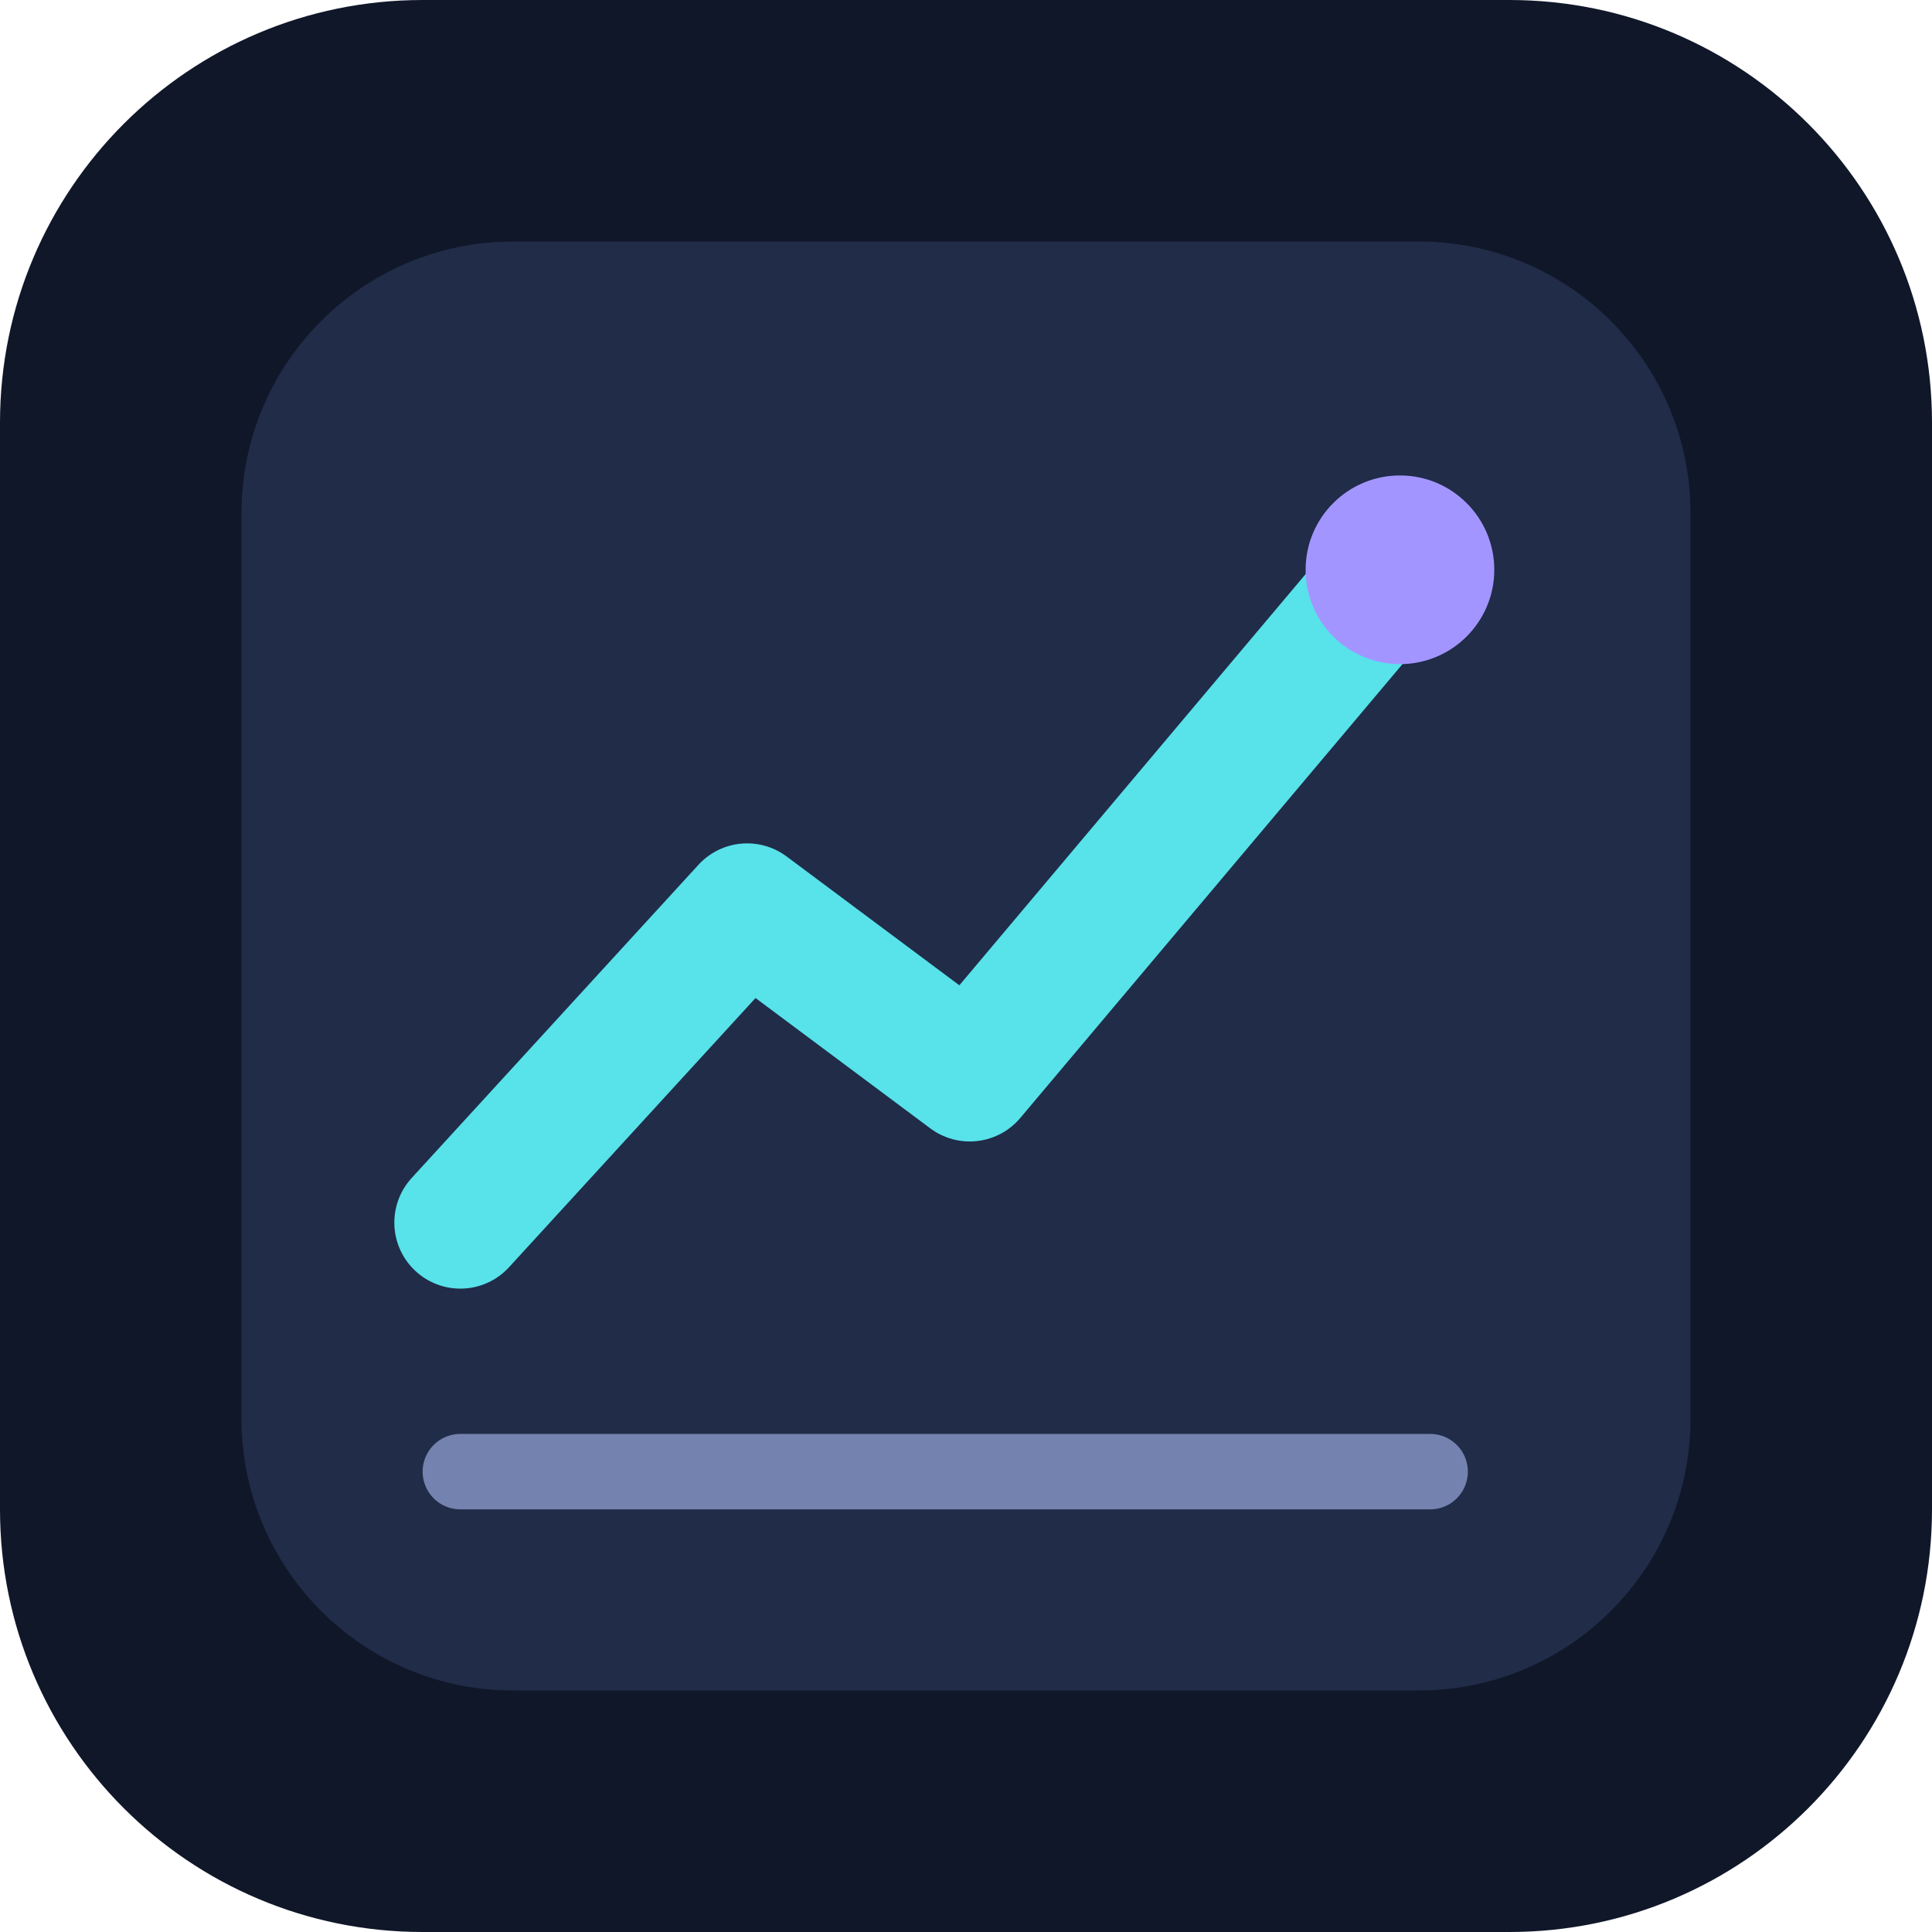
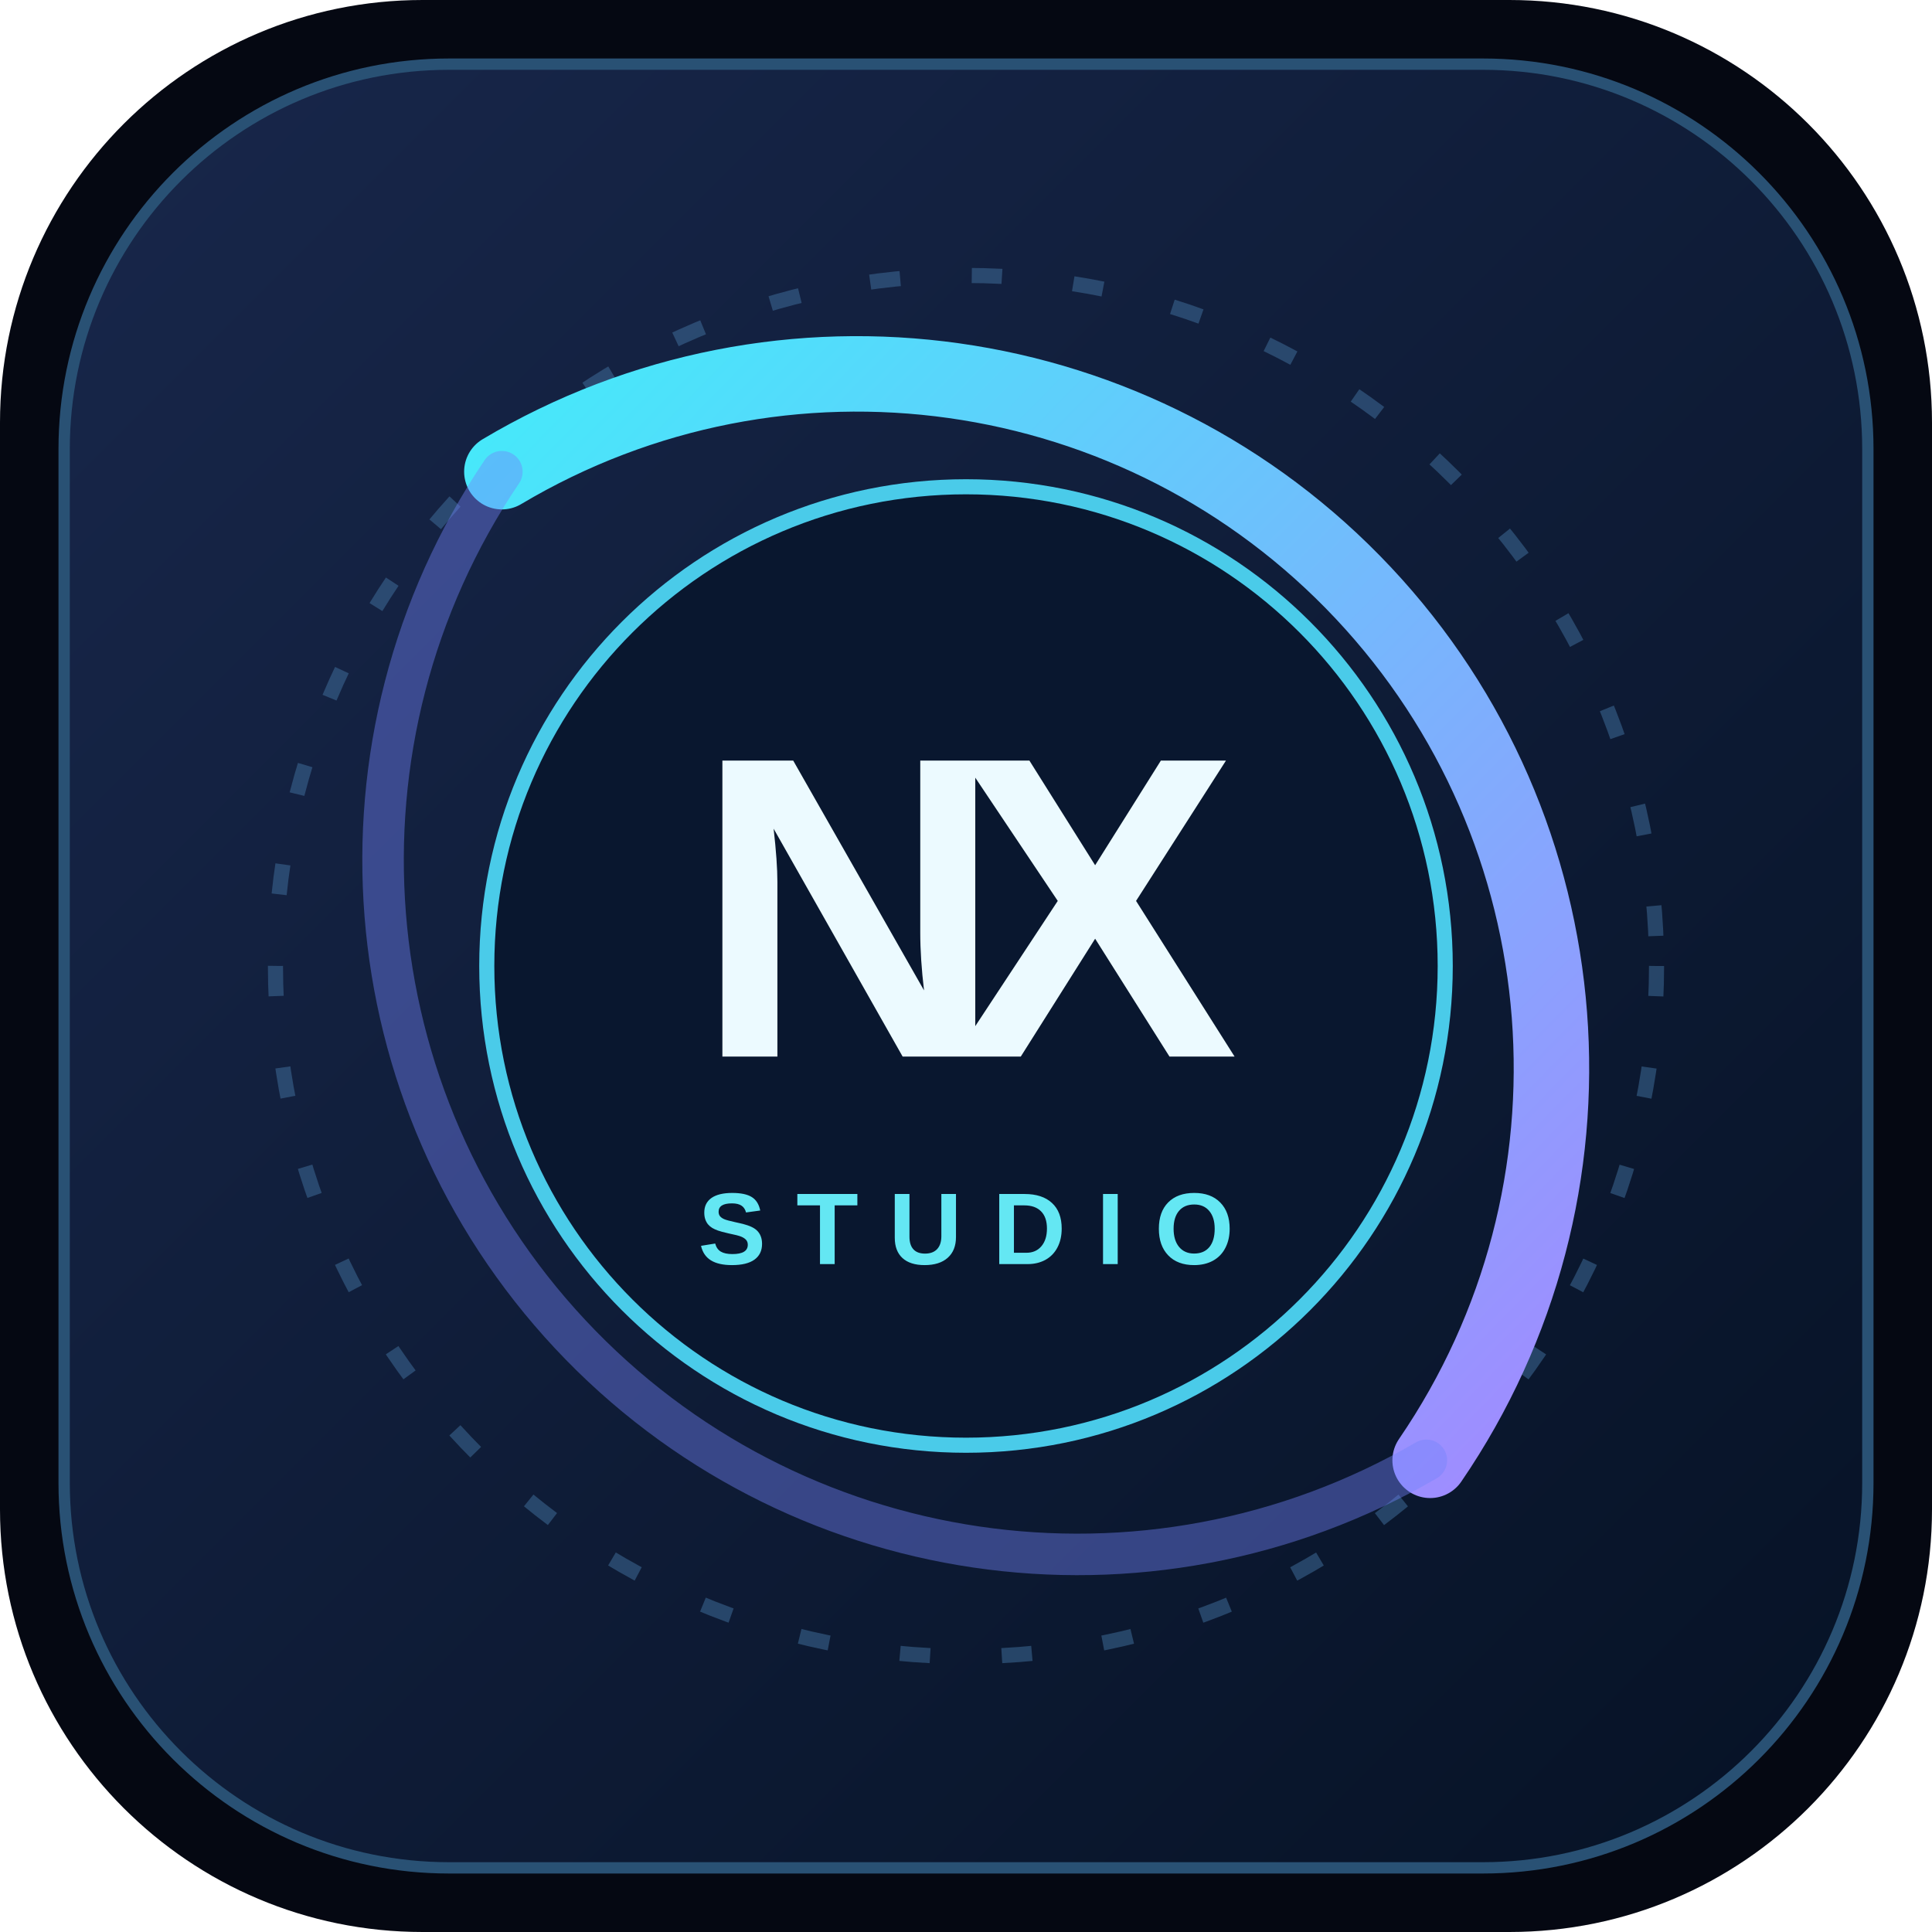
<svg xmlns="http://www.w3.org/2000/svg" viewBox="0 0 512 512">
-   <rect width="512" height="512" rx="112" fill="#101729" />
-   <rect x="64" y="64" width="384" height="384" rx="72" fill="#202c48" />
-   <path d="M122 324l76-83 59 44 112-133" fill="none" stroke="#58e2ea" stroke-width="35" stroke-linecap="round" stroke-linejoin="round" />
-   <circle cx="371" cy="151" r="25" fill="#a395ff" />
-   <path d="M122 390h257" stroke="#acbaf4" stroke-width="20" stroke-linecap="round" opacity=".6" />
+   <defs>
+     <linearGradient id="bg" x1="0" y1="0" x2="1" y2="1">
+       <stop stop-color="#18274b" />
+       <stop offset="1" stop-color="#061225" />
+     </linearGradient>
+     <linearGradient id="orbit" x1="0" y1="0" x2="1" y2="1">
+       <stop stop-color="#45eafa" />
+       <stop offset="1" stop-color="#a18aff" />
+     </linearGradient>
+   </defs>
+   <rect width="512" height="512" rx="112" fill="#050812" />
+   <rect x="17" y="17" width="478" height="478" rx="102" fill="url(#bg)" stroke="#295174" stroke-width="3" />
+   <circle cx="256" cy="256" r="183" fill="none" stroke="#4172a0" stroke-width="4" stroke-dasharray="8 19" opacity=".5" />
+   <path d="M133 125a184 184 0 0 1 246 262" fill="none" stroke="url(#orbit)" stroke-width="20" stroke-linecap="round" />
+   <path d="M378 387A184 184 0 0 1 133 125" fill="none" stroke="#7283fa" stroke-width="11" stroke-linecap="round" opacity=".42" />
+   <circle cx="256" cy="256" r="127" fill="#09172f" stroke="#4acbe9" stroke-width="4" />
+   <text x="256" y="280" text-anchor="middle" fill="#ecfaff" font-family="Arial,Helvetica,sans-serif" font-size="114" font-weight="800" letter-spacing="-14">NX</text>
+   <text x="256" y="335" text-anchor="middle" fill="#64e7f3" font-family="Arial,Helvetica,sans-serif" font-size="27" font-weight="700" letter-spacing="8">STUDIO</text>
</svg>
